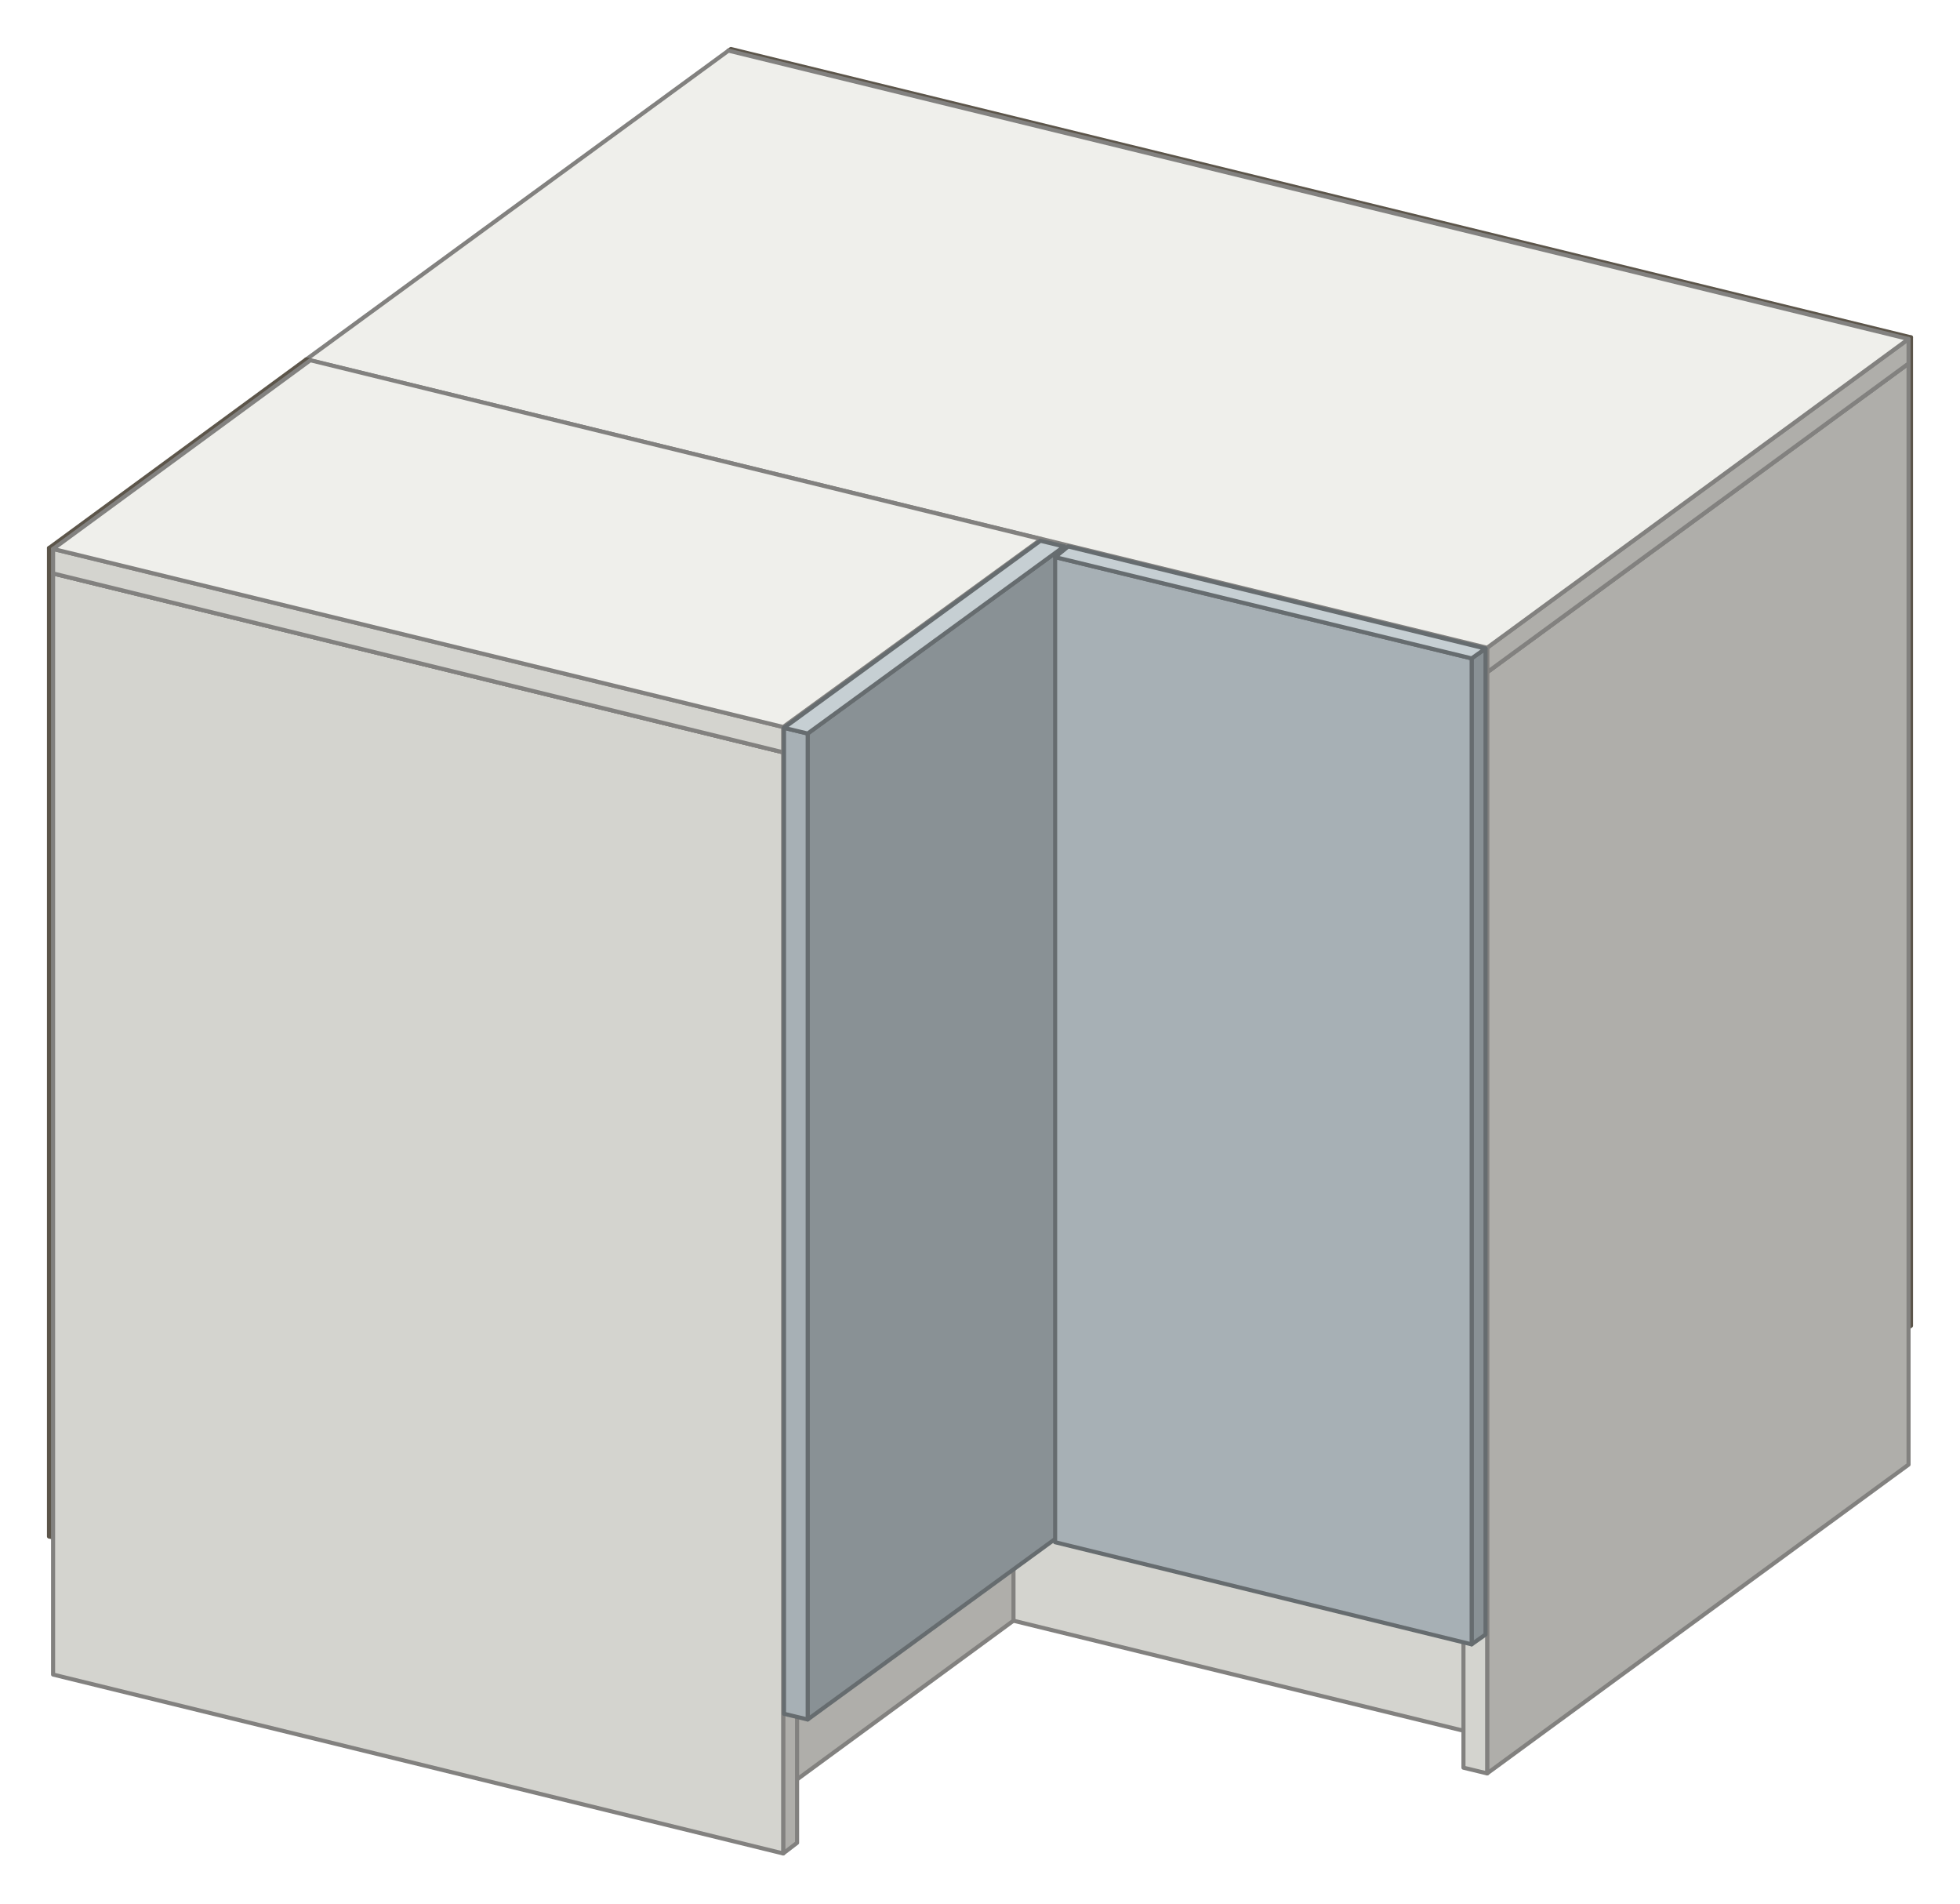
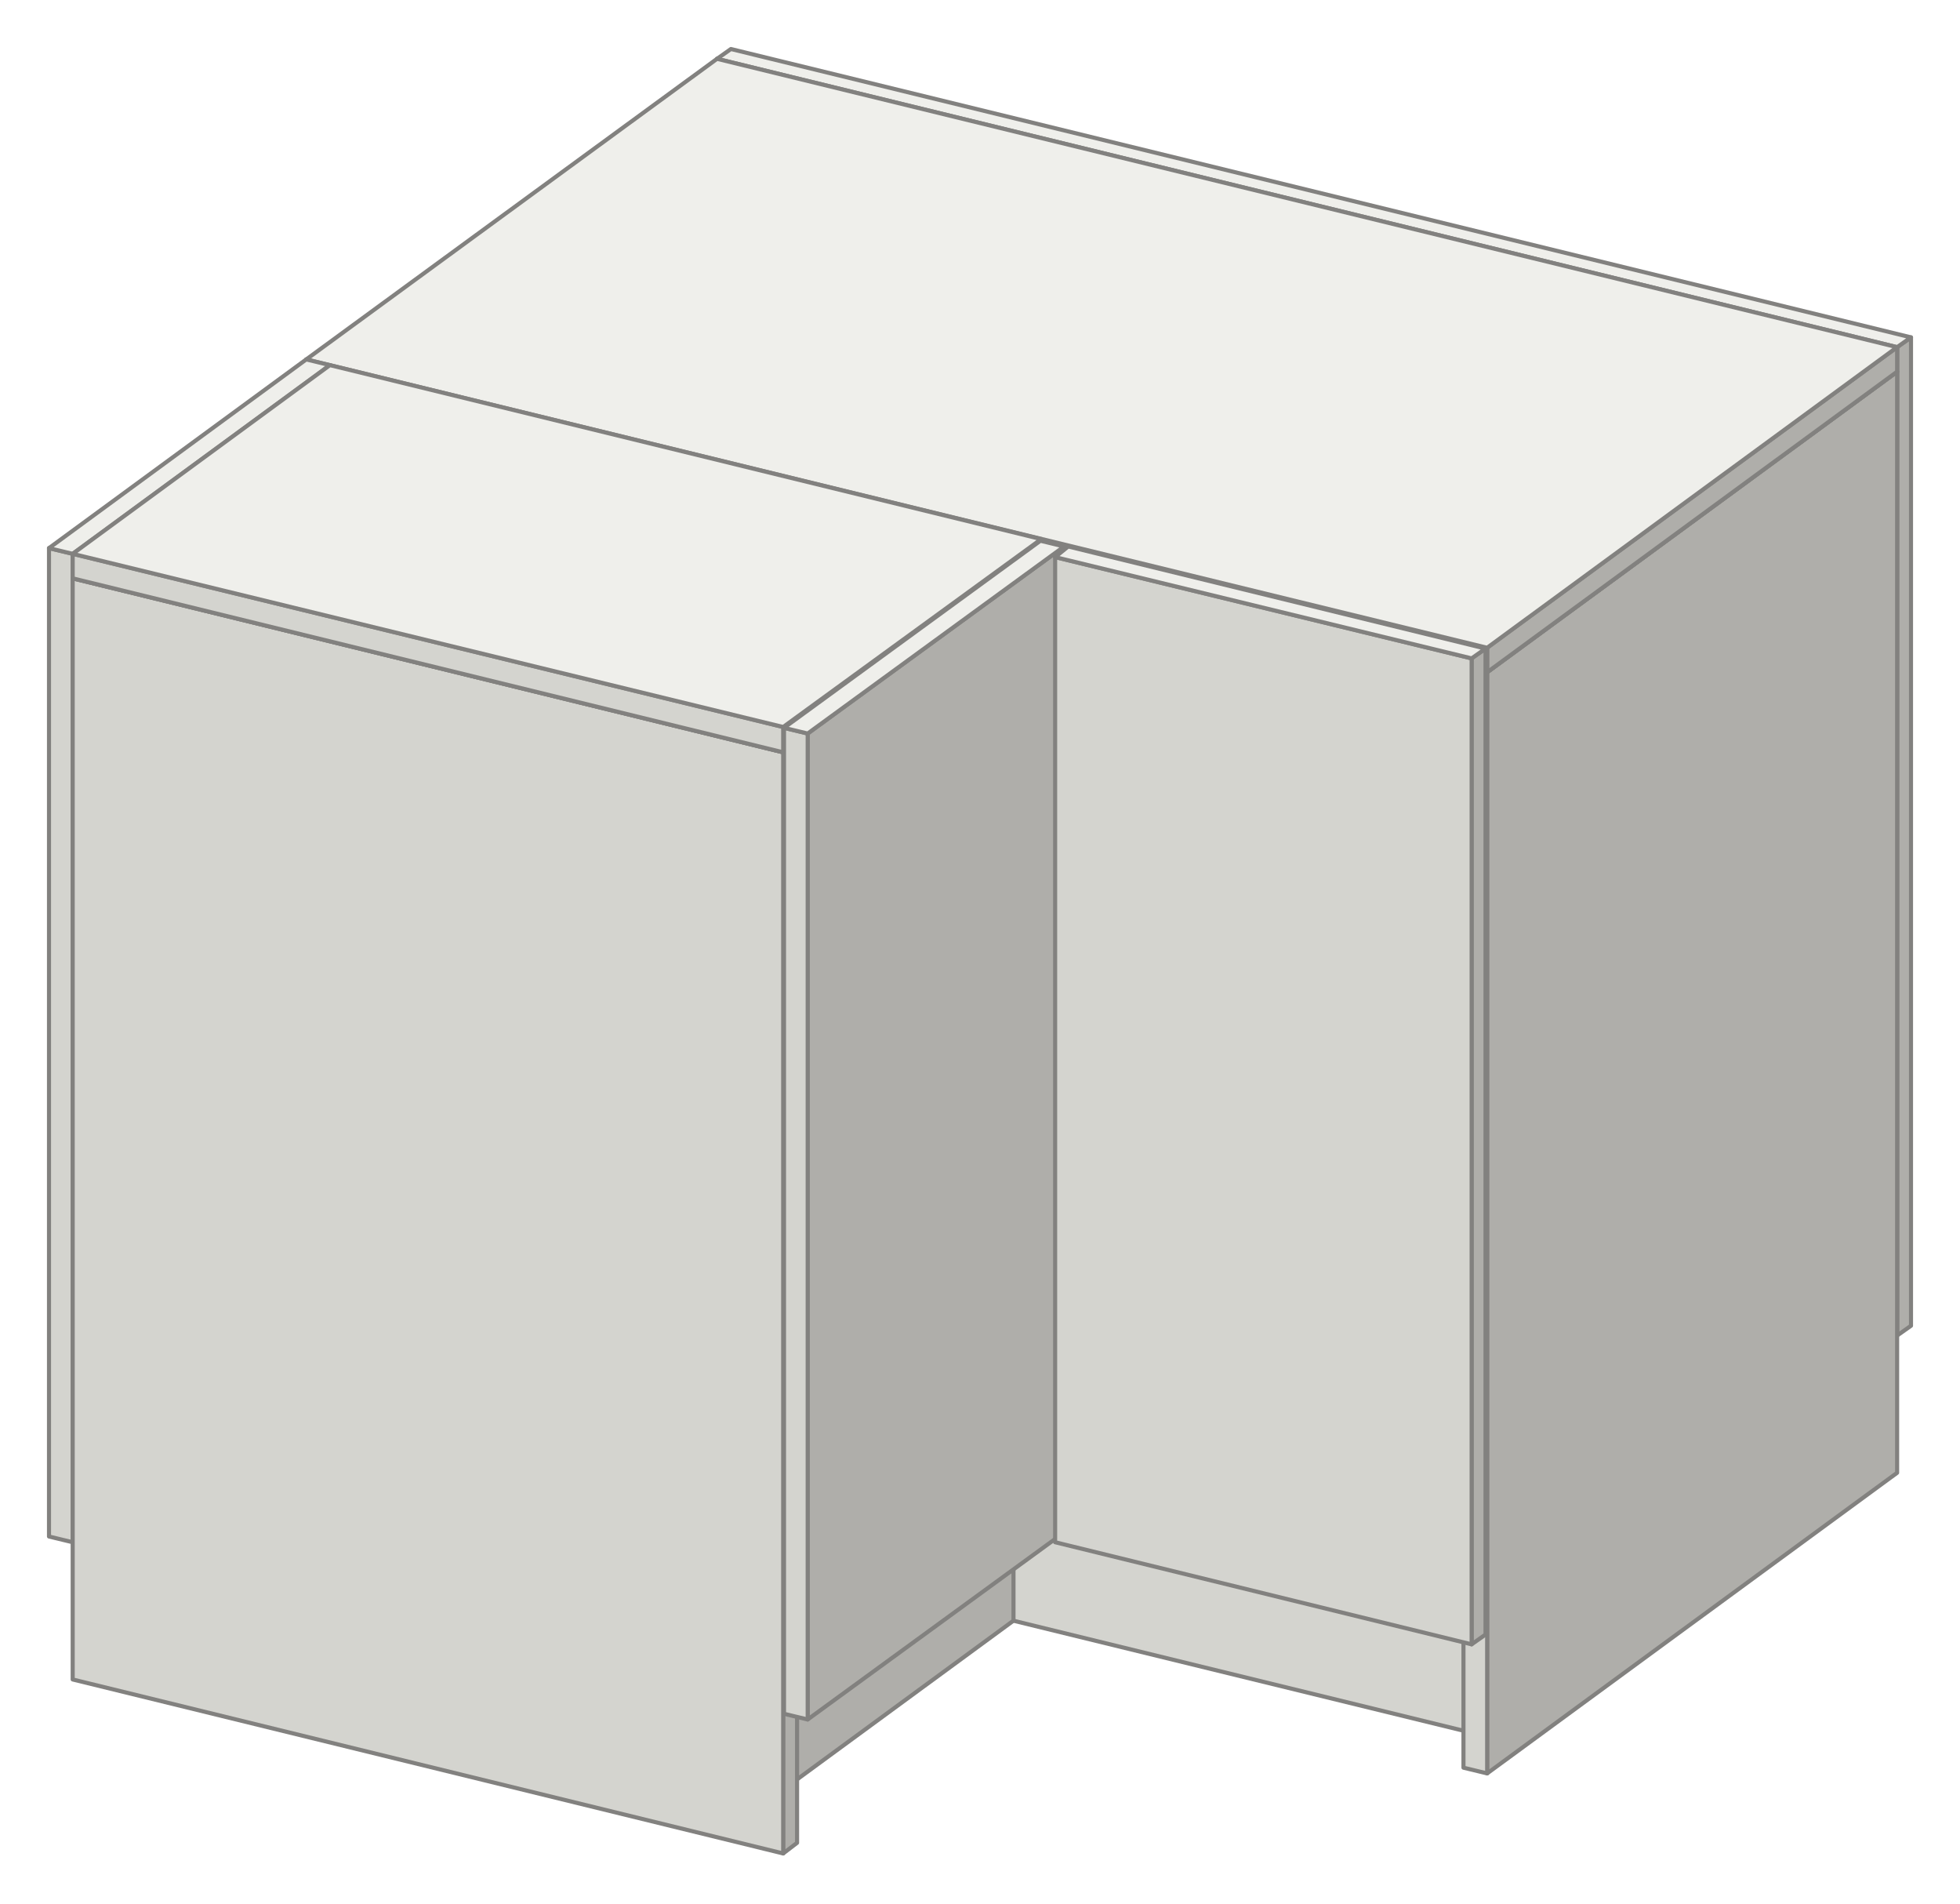
<svg xmlns="http://www.w3.org/2000/svg" viewBox="0 0 240 233" width="240" height="233" stroke-width="0.5" stroke-linejoin="round">
-   <path d="M233.7,162.5L234,162.3L234,41.3L233.7,41.5Z" fill="#7c7263" stroke="#5c554a" />
-   <path d="M89.2,127.2L233.7,162.5L233.7,41.5L89.2,6.2Z" fill="#978b79" stroke="#5c554a" />
-   <path d="M89.2,6.2L233.7,41.5L234,41.3L89.5,6Z" fill="#b8ac9c" stroke="#5c554a" />
-   <path d="M40.4,182.5L92.1,144.7L92.1,9.9L40.4,47.7Z" fill="#afaeaa" stroke="#82817f" />
+   <path d="M232.3,163.5L234,162.3L234,41.3L232.3,42.5Z" fill="#afaeaa" stroke="#82817f" />
+   <path d="M87.8,128.2L232.3,163.5L232.3,42.5L87.8,7.2Z" fill="#d4d4cf" stroke="#82817f" />
+   <path d="M87.8,7.2L232.3,42.5L234,41.3L89.5,6Z" fill="#efefeb" stroke="#82817f" />
+   <path d="M40.4,182.5L90.7,145.8L90.7,11L40.4,47.7Z" fill="#afaeaa" stroke="#82817f" />
  <path d="M37.5,181.8L40.4,182.5L40.4,47.7L37.5,47Z" fill="#d4d4cf" stroke="#82817f" />
-   <path d="M37.5,47L40.4,47.7L92.1,9.9L89.2,9.2Z" fill="#efefeb" stroke="#82817f" />
+   <path d="M37.5,47L40.4,47.7L90.7,11L87.8,10.2Z" fill="#efefeb" stroke="#82817f" />
  <path d="M183.8,213L185.5,211.8L185.5,195L183.8,196.2Z" fill="#afaeaa" stroke="#82817f" />
  <path d="M45.1,179.1L183.8,213L183.8,196.2L45.1,162.3Z" fill="#d4d4cf" stroke="#82817f" />
  <path d="M45.1,162.3L183.8,196.2L185.5,195L46.7,161.1Z" fill="#efefeb" stroke="#82817f" />
  <path d="M89.6,223.7L124.1,198.4L124.1,181.6L89.6,206.9Z" fill="#afaeaa" stroke="#82817f" />
  <path d="M86.7,223L89.6,223.7L89.6,206.9L86.7,206.2Z" fill="#d4d4cf" stroke="#82817f" />
  <path d="M86.7,206.2L89.6,206.9L124.1,181.6L121.2,180.9Z" fill="#efefeb" stroke="#82817f" />
-   <path d="M179.2,199.6L230.8,161.8L230.8,158.8L179.2,196.6Z" fill="#afaeaa" stroke="#82817f" />
+   <path d="M179.2,199.6L229.4,162.8L229.4,159.8L179.2,196.6Z" fill="#afaeaa" stroke="#82817f" />
  <path d="M40.4,165.7L179.2,199.6L179.2,196.6L40.4,162.7Z" fill="#d4d4cf" stroke="#82817f" />
-   <path d="M40.4,162.7L179.2,196.6L230.8,158.8L92.1,124.9Z" fill="#efefeb" stroke="#82817f" />
-   <path d="M181,139.2L230.8,102.8L230.8,99.8L181,136.2Z" fill="#afaeaa" stroke="#82817f" />
+   <path d="M40.4,162.7L179.2,196.6L229.4,159.8L90.7,125.9Z" fill="#efefeb" stroke="#82817f" />
+   <path d="M181,139.2L229.4,103.8L229.4,100.8L181,136.2Z" fill="#afaeaa" stroke="#82817f" />
  <path d="M42.3,105.4L181,139.2L181,136.2L42.3,102.4Z" fill="#d4d4cf" stroke="#82817f" />
-   <path d="M42.3,102.4L181,136.2L230.8,99.8L92.1,65.9Z" fill="#efefeb" stroke="#82817f" />
-   <path d="M182.1,217.1L233.7,179.3L233.7,44.5L182.1,82.3Z" fill="#afaeaa" stroke="#82817f" />
+   <path d="M42.3,102.4L181,136.2L229.4,100.8L90.7,66.9Z" fill="#efefeb" stroke="#82817f" />
+   <path d="M182.1,217.1L232.3,180.3L232.3,45.5L182.1,82.3Z" fill="#afaeaa" stroke="#82817f" />
  <path d="M179.2,216.4L182.1,217.1L182.1,82.3L179.2,81.6Z" fill="#d4d4cf" stroke="#82817f" />
-   <path d="M179.2,81.6L182.1,82.3L233.7,44.5L230.8,43.8Z" fill="#efefeb" stroke="#82817f" />
-   <path d="M182.1,82.3L233.7,44.5L233.7,41.5L182.1,79.3Z" fill="#afaeaa" stroke="#82817f" />
+   <path d="M179.2,81.6L182.1,82.3L232.3,45.5L229.4,44.8Z" fill="#efefeb" stroke="#82817f" />
+   <path d="M182.1,82.3L232.3,45.5L232.3,42.5L182.1,79.3Z" fill="#afaeaa" stroke="#82817f" />
  <path d="M37.5,47L182.1,82.3L182.1,79.3L37.5,44Z" fill="#d4d4cf" stroke="#82817f" />
-   <path d="M37.5,44L182.1,79.3L233.7,41.5L89.2,6.2Z" fill="#efefeb" stroke="#82817f" />
-   <path d="M6.5,188.2L38,165.1L38,44.1L6.5,67.2Z" fill="#7c7263" stroke="#5c554a" />
-   <path d="M6,188.1L6.5,188.2L6.5,67.2L6,67.1Z" fill="#978b79" stroke="#5c554a" />
-   <path d="M6,67.1L6.5,67.2L38,44.1L37.5,44Z" fill="#b8ac9c" stroke="#5c554a" />
+   <path d="M37.5,44L182.1,79.3L232.3,42.5L87.8,7.2Z" fill="#efefeb" stroke="#82817f" />
+   <path d="M8.9,188.8L40.4,165.7L40.4,44.7L8.9,67.8Z" fill="#afaeaa" stroke="#82817f" />
+   <path d="M6,188.1L8.9,188.8L8.9,67.8L6,67.1Z" fill="#d4d4cf" stroke="#82817f" />
+   <path d="M6,67.1L8.9,67.8L40.4,44.7L37.5,44Z" fill="#efefeb" stroke="#82817f" />
  <path d="M97.6,208.8L127.5,187L127.5,183.9L97.6,205.8Z" fill="#afaeaa" stroke="#82817f" />
-   <path d="M8.2,187L97.6,208.8L97.6,205.8L8.2,184Z" fill="#d4d4cf" stroke="#82817f" />
-   <path d="M8.2,184L97.6,205.8L127.5,183.9L38,162.1Z" fill="#efefeb" stroke="#82817f" />
+   <path d="M10.6,187.6L97.6,208.8L97.6,205.8L10.6,184.6Z" fill="#d4d4cf" stroke="#82817f" />
+   <path d="M10.6,184.6L97.6,205.8L127.5,183.9L40.4,162.7Z" fill="#efefeb" stroke="#82817f" />
  <path d="M94.4,149L124.3,127.2L124.3,124.2L94.4,146Z" fill="#afaeaa" stroke="#82817f" />
-   <path d="M8.2,128L94.4,149L94.4,146L8.2,125Z" fill="#d4d4cf" stroke="#82817f" />
-   <path d="M8.2,125L94.4,146L124.3,124.2L38,103.1Z" fill="#efefeb" stroke="#82817f" />
+   <path d="M10.6,128.6L94.4,149L94.4,146L10.6,125.6Z" fill="#d4d4cf" stroke="#82817f" />
+   <path d="M10.6,125.6L94.4,146L124.3,124.2L40.4,103.7Z" fill="#efefeb" stroke="#82817f" />
  <path d="M95.9,226.9L97.6,225.6L97.6,90.8L95.9,92.1Z" fill="#afaeaa" stroke="#82817f" />
-   <path d="M6.5,205L95.9,226.9L95.9,92.1L6.5,70.2Z" fill="#d4d4cf" stroke="#82817f" />
-   <path d="M6.5,70.2L95.9,92.1L97.6,90.8L8.2,69Z" fill="#efefeb" stroke="#82817f" />
+   <path d="M8.9,205.6L95.9,226.9L95.9,92.1L8.9,70.8Z" fill="#d4d4cf" stroke="#82817f" />
+   <path d="M8.9,70.8L95.9,92.1L97.6,90.8L10.6,69.6Z" fill="#efefeb" stroke="#82817f" />
  <path d="M95.9,92.1L127.5,69L127.5,66L95.9,89Z" fill="#afaeaa" stroke="#82817f" />
-   <path d="M6.5,70.2L95.9,92.1L95.9,89L6.5,67.2Z" fill="#d4d4cf" stroke="#82817f" />
-   <path d="M6.5,67.2L95.9,89L127.5,66L38,44.1Z" fill="#efefeb" stroke="#82817f" />
-   <path d="M98.9,210.5L130.3,187.6L130.3,66.9L98.9,89.8Z" fill="#899195" stroke="#666c6f" />
-   <path d="M96,209.8L98.9,210.5L98.9,89.8L96,89.1Z" fill="#a7b0b5" stroke="#666c6f" />
-   <path d="M96,89.1L98.9,89.8L130.3,66.9L127.4,66.2Z" fill="#c6cfd3" stroke="#666c6f" />
-   <path d="M180.2,201.3L181.9,200.1L181.9,79.4L180.2,80.6Z" fill="#899195" stroke="#666c6f" />
-   <path d="M129.2,188.8L180.2,201.3L180.2,80.6L129.2,68.2Z" fill="#a7b0b5" stroke="#666c6f" />
-   <path d="M129.2,68.2L180.2,80.6L181.9,79.4L130.8,66.9Z" fill="#c6cfd3" stroke="#666c6f" />
+   <path d="M8.9,70.8L95.9,92.1L95.9,89L8.9,67.8Z" fill="#d4d4cf" stroke="#82817f" />
+   <path d="M8.9,67.8L95.9,89L127.5,66L40.4,44.7Z" fill="#efefeb" stroke="#82817f" />
+   <path d="M98.9,210.5L130.3,187.6L130.3,66.9L98.9,89.8Z" fill="#afaeaa" stroke="#82817f" />
+   <path d="M96,209.8L98.9,210.5L98.9,89.8L96,89.1Z" fill="#d4d4cf" stroke="#82817f" />
+   <path d="M96,89.1L98.9,89.8L130.3,66.9L127.4,66.2Z" fill="#efefeb" stroke="#82817f" />
+   <path d="M180.2,201.3L181.9,200.1L181.9,79.4L180.2,80.6Z" fill="#afaeaa" stroke="#82817f" />
+   <path d="M129.2,188.8L180.2,201.3L180.2,80.6L129.2,68.2Z" fill="#d4d4cf" stroke="#82817f" />
+   <path d="M129.2,68.2L180.2,80.6L181.9,79.4L130.8,66.9Z" fill="#efefeb" stroke="#82817f" />
</svg>
